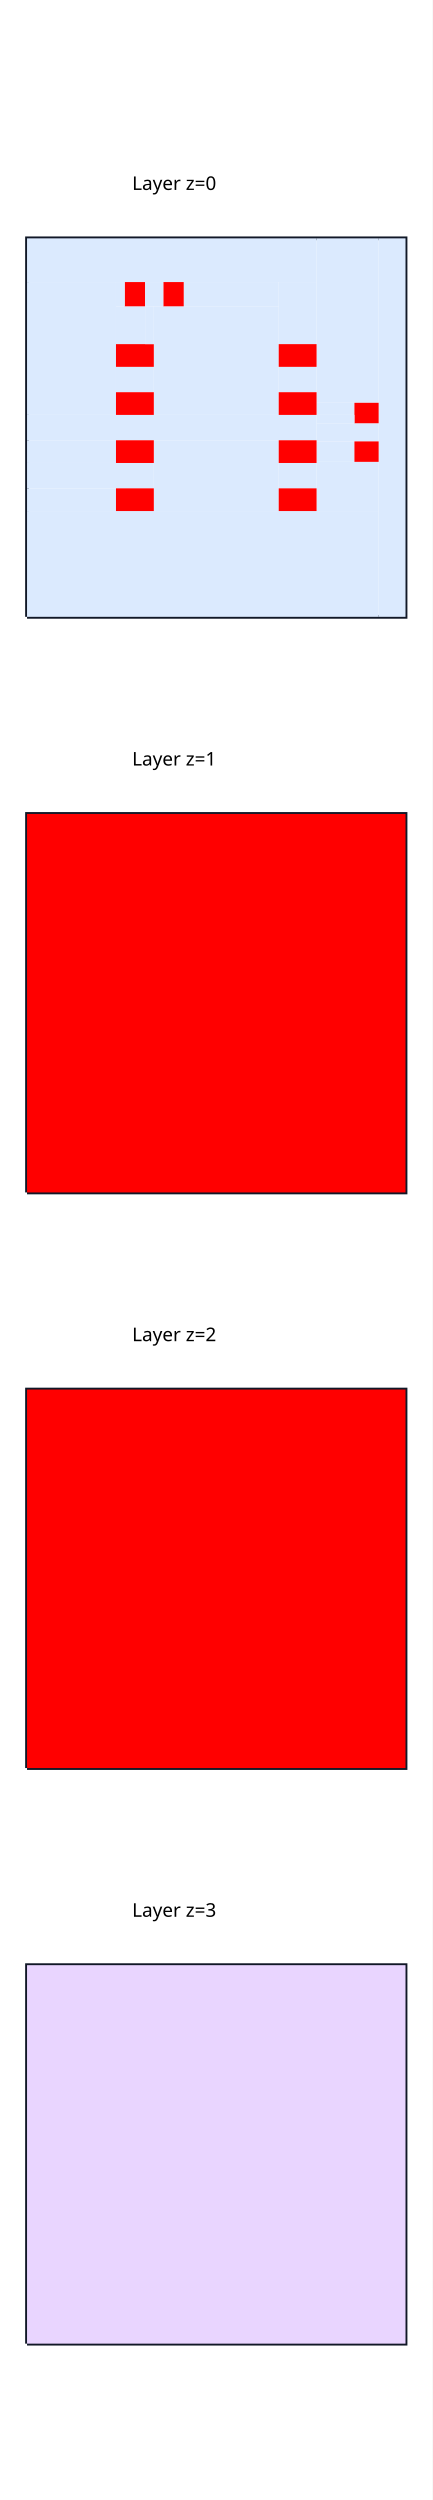
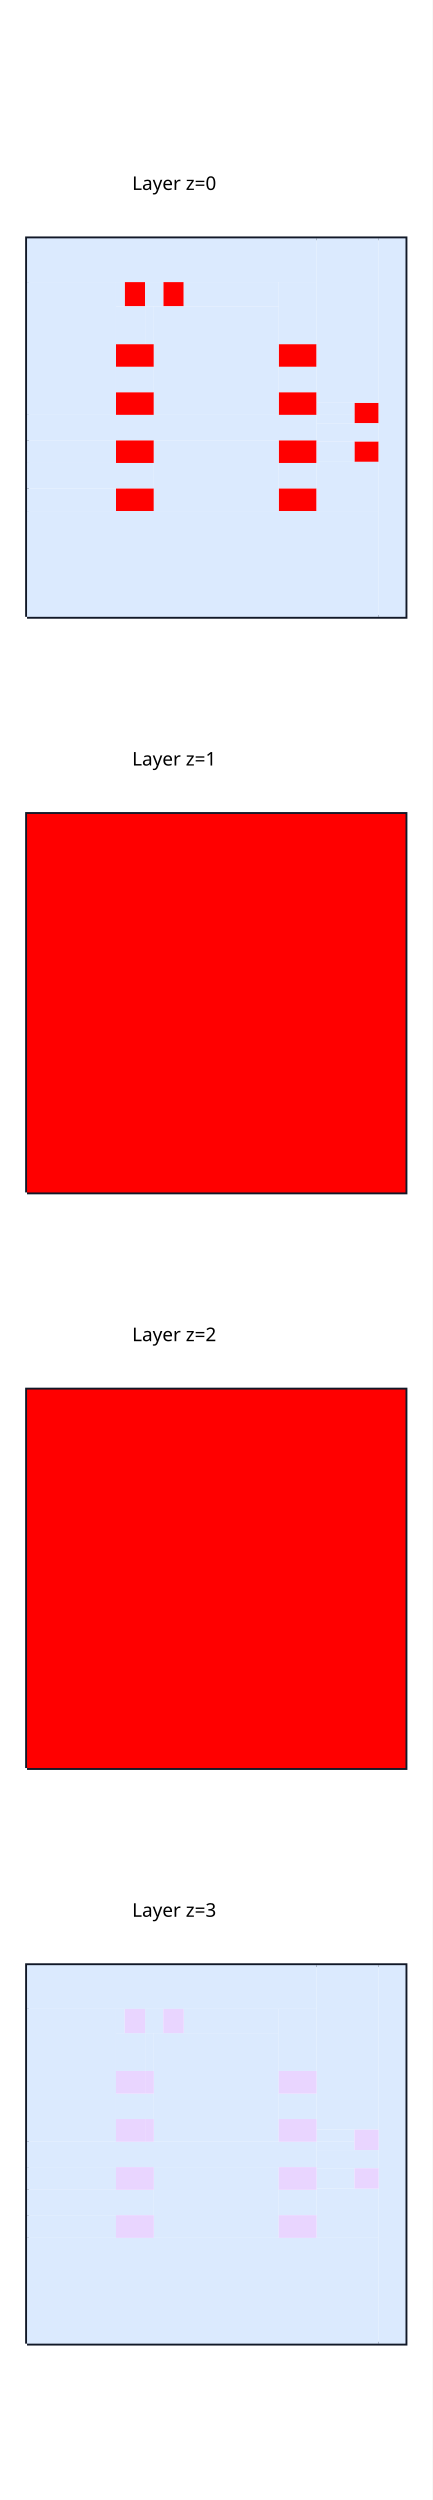
<svg xmlns="http://www.w3.org/2000/svg" width="640" height="3699" viewBox="0 0 640 3699">
  <rect width="100%" height="100%" fill="white" />
  <g>
    <polyline data-points="-5,-5 5,-5 5,5 -5,5 -5,-5" data-type="line" data-label="bounds" points="40,912.667 600,912.667 600,352.667 40,352.667 40,912.667" fill="none" stroke="#111827" stroke-width="5.6" />
  </g>
  <g>
    <polyline data-points="-5,-20.208333333333332 5,-20.208333333333332 5,-10.208333333333332 -5,-10.208333333333332 -5,-20.208333333333332" data-type="line" data-label="bounds" points="40,1764.333 600,1764.333 600,1204.333 40,1204.333 40,1764.333" fill="none" stroke="#111827" stroke-width="5.6" />
  </g>
  <g>
    <polyline data-points="-5,-35.416666666666664 5,-35.416666666666664 5,-25.416666666666664 -5,-25.416666666666664 -5,-35.416666666666664" data-type="line" data-label="bounds" points="40,2616 600,2616 600,2056 40,2056 40,2616" fill="none" stroke="#111827" stroke-width="5.6" />
  </g>
  <g>
    <polyline data-points="-5,-50.62499999999999 5,-50.62499999999999 5,-40.62499999999999 -5,-40.62499999999999 -5,-50.62499999999999" data-type="line" data-label="bounds" points="40,3467.667 600,3467.667 600,2907.667 40,2907.667 40,3467.667" fill="none" stroke="#111827" stroke-width="5.6" />
  </g>
  <g>
+     <rect data-type="rect" data-label="node" data-x="-2.15" data-y="1.905" x="171.6" y="509.187" width="56" height="33.6" fill="red" stroke="black" stroke-width="0.018" />
+   </g>
+   <g>
+     <rect data-type="rect" data-label="node" data-x="-2.15" data-y="0.635" x="171.6" y="580.307" width="56" height="33.6" fill="red" stroke="black" stroke-width="0.018" />
+   </g>
+   <g>
+     <rect data-type="rect" data-label="node" data-x="-2.15" data-y="-0.635" x="171.6" y="651.427" width="56" height="33.6" fill="red" stroke="black" stroke-width="0.018" />
+   </g>
+   <g>
+     <rect data-type="rect" data-label="node" data-x="-2.15" data-y="-1.905" x="171.6" y="722.547" width="56" height="33.6" fill="red" stroke="black" stroke-width="0.018" />
+   </g>
+   <g>
+     <rect data-type="rect" data-label="node" data-x="2.15" data-y="-1.905" x="412.4" y="722.547" width="56" height="33.6" fill="red" stroke="black" stroke-width="0.018" />
+   </g>
+   <g>
+     <rect data-type="rect" data-label="node" data-x="2.15" data-y="-0.635" x="412.4" y="651.427" width="56" height="33.6" fill="red" stroke="black" stroke-width="0.018" />
+   </g>
+   <g>
+     <rect data-type="rect" data-label="node" data-x="2.15" data-y="0.635" x="412.4" y="580.307" width="56" height="33.6" fill="red" stroke="black" stroke-width="0.018" />
+   </g>
+   <g>
+     <rect data-type="rect" data-label="node" data-x="2.15" data-y="1.905" x="412.4" y="509.187" width="56" height="33.6" fill="red" stroke="black" stroke-width="0.018" />
+   </g>
+   <g>
+     <rect data-type="rect" data-label="node" data-x="-2.1499999999999995" data-y="3.5250000000000004" x="184.48" y="417.347" width="30.24" height="35.84" fill="red" stroke="black" stroke-width="0.018" />
+   </g>
+   <g>
+     <rect data-type="rect" data-label="node" data-x="-1.1299999999999997" data-y="3.5250000000000004" x="241.6" y="417.347" width="30.24" height="35.84" fill="red" stroke="black" stroke-width="0.018" />
+   </g>
+   <g>
+     <rect data-type="rect" data-label="node" data-x="3.9699999999999998" data-y="-0.635" x="524.4" y="653.107" width="35.84" height="30.24" fill="red" stroke="black" stroke-width="0.018" />
+   </g>
+   <g>
+     <rect data-type="rect" data-label="node" data-x="3.9699999999999998" data-y="0.385" x="524.4" y="595.987" width="35.84" height="30.24" fill="red" stroke="black" stroke-width="0.018" />
+   </g>
+   <g>
+     <rect data-type="rect" data-label="node" data-x="-0.3550000000000004" data-y="-3.6025" x="40" y="756.147" width="520.24" height="156.52" fill="#dbeafe" stroke="black" stroke-width="0.018" />
+   </g>
+   <g>
+     <rect data-type="rect" data-label="node" data-x="0" data-y="1.77" x="227.6" y="453.187" width="184.8" height="160.72" fill="#dbeafe" stroke="black" stroke-width="0.018" />
+   </g>
+   <g>
+     <rect data-type="rect" data-label="node" data-x="-1.1749999999999998" data-y="4.422499999999999" x="40" y="352.667" width="428.4" height="64.68" fill="#dbeafe" stroke="black" stroke-width="0.018" />
+   </g>
+   <g>
+     <rect data-type="rect" data-label="node" data-x="-3.825" data-y="2.09" x="40" y="417.347" width="131.6" height="196.56" fill="#dbeafe" stroke="black" stroke-width="0.018" />
+   </g>
+   <g>
+     <rect data-type="rect" data-label="node" data-x="3.4699999999999998" data-y="2.8275" x="468.4" y="352.667" width="91.84" height="243.32" fill="#dbeafe" stroke="black" stroke-width="0.018" />
+   </g>
+   <g>
+     <rect data-type="rect" data-label="node" data-x="4.645" data-y="0" x="560.24" y="352.667" width="39.76" height="560" fill="#dbeafe" stroke="black" stroke-width="0.018" />
+   </g>
+   <g>
+     <rect data-type="rect" data-label="node" data-x="0" data-y="-1.27" x="227.6" y="651.427" width="184.8" height="104.72" fill="#dbeafe" stroke="black" stroke-width="0.018" />
+   </g>
+   <g>
+     <rect data-type="rect" data-label="node" data-x="-1.1749999999999998" data-y="0" x="40" y="613.907" width="428.4" height="37.52" fill="#dbeafe" stroke="black" stroke-width="0.018" />
+   </g>
+   <g>
+     <rect data-type="rect" data-label="node" data-x="-3.325" data-y="-1.27" x="40" y="685.027" width="187.6" height="37.52" fill="#dbeafe" stroke="black" stroke-width="0.018" />
+   </g>
+   <g>
+     <rect data-type="rect" data-label="node" data-x="3.4699999999999998" data-y="-1.5550000000000002" x="468.4" y="683.347" width="91.84" height="72.8" fill="#dbeafe" stroke="black" stroke-width="0.018" />
+   </g>
+   <g>
+     <rect data-type="rect" data-label="node" data-x="2.15" data-y="3.025" x="412.4" y="417.347" width="56" height="91.84" fill="#dbeafe" stroke="black" stroke-width="0.018" />
+   </g>
+   <g>
+     <rect data-type="rect" data-label="node" data-x="0.39499999999999996" data-y="3.525" x="271.84" y="417.347" width="140.56" height="35.84" fill="#dbeafe" stroke="black" stroke-width="0.018" />
+   </g>
+   <g>
+     <rect data-type="rect" data-label="node" data-x="-3.825" data-y="-1.905" x="40" y="722.547" width="131.6" height="33.6" fill="#dbeafe" stroke="black" stroke-width="0.018" />
+   </g>
+   <g>
+     <rect data-type="rect" data-label="node" data-x="-3.825" data-y="-0.635" x="40" y="651.427" width="131.6" height="33.6" fill="#dbeafe" stroke="black" stroke-width="0.018" />
+   </g>
+   <g>
+     <rect data-type="rect" data-label="node" data-x="3.4699999999999998" data-y="-0.125" x="468.4" y="626.227" width="91.84" height="26.88" fill="#dbeafe" stroke="black" stroke-width="0.018" />
+   </g>
+   <g>
+     <rect data-type="rect" data-label="node" data-x="-2.2649999999999997" data-y="2.705" x="171.6" y="453.187" width="43.12" height="56" fill="#dbeafe" stroke="black" stroke-width="0.018" />
+   </g>
+   <g>
+     <rect data-type="rect" data-label="node" data-x="2.1500000000000004" data-y="-1.27" x="412.4" y="685.027" width="56" height="37.52" fill="#dbeafe" stroke="black" stroke-width="0.018" />
+   </g>
+   <g>
    <rect data-type="rect" data-label="node" data-x="-2.15" data-y="1.27" x="171.6" y="542.787" width="56" height="37.52" fill="#dbeafe" stroke="black" stroke-width="0.018" />
  </g>
  <g>
-     <rect data-type="rect" data-label="node" data-x="-2.2649999999999997" data-y="2.705" x="171.6" y="453.187" width="43.12" height="56" fill="#dbeafe" stroke="black" stroke-width="0.018" />
-   </g>
-   <g>
    <rect data-type="rect" data-label="node" data-x="2.15" data-y="1.27" x="412.4" y="542.787" width="56" height="37.52" fill="#dbeafe" stroke="black" stroke-width="0.018" />
  </g>
  <g>
-     <rect data-type="rect" data-label="node" data-x="2.15" data-y="3.025" x="412.4" y="417.347" width="56" height="91.84" fill="#dbeafe" stroke="black" stroke-width="0.018" />
-   </g>
-   <g>
-     <rect data-type="rect" data-label="node" data-x="-3.825" data-y="2.09" x="40" y="417.347" width="131.6" height="196.56" fill="#dbeafe" stroke="black" stroke-width="0.018" />
-   </g>
-   <g>
-     <rect data-type="rect" data-label="node" data-x="-3.825" data-y="-1.905" x="40" y="722.547" width="131.6" height="33.6" fill="#dbeafe" stroke="black" stroke-width="0.018" />
-   </g>
-   <g>
-     <rect data-type="rect" data-label="node" data-x="-3.825" data-y="-0.635" x="40" y="651.427" width="131.6" height="33.6" fill="#dbeafe" stroke="black" stroke-width="0.018" />
-   </g>
-   <g>
-     <rect data-type="rect" data-label="node" data-x="-1.1749999999999998" data-y="4.422499999999999" x="40" y="352.667" width="428.4" height="64.68" fill="#dbeafe" stroke="black" stroke-width="0.018" />
-   </g>
-   <g>
-     <rect data-type="rect" data-label="node" data-x="0.39499999999999996" data-y="3.525" x="271.84" y="417.347" width="140.56" height="35.84" fill="#dbeafe" stroke="black" stroke-width="0.018" />
-   </g>
-   <g>
-     <rect data-type="rect" data-label="node" data-x="-3.325" data-y="-1.27" x="40" y="685.027" width="187.6" height="37.52" fill="#dbeafe" stroke="black" stroke-width="0.018" />
-   </g>
-   <g>
-     <rect data-type="rect" data-label="node" data-x="2.1500000000000004" data-y="-1.27" x="412.4" y="685.027" width="56" height="37.52" fill="#dbeafe" stroke="black" stroke-width="0.018" />
-   </g>
-   <g>
-     <rect data-type="rect" data-label="node" data-x="0" data-y="1.77" x="227.6" y="453.187" width="184.8" height="160.72" fill="#dbeafe" stroke="black" stroke-width="0.018" />
+     <rect data-type="rect" data-label="node" data-x="3.15" data-y="-0.6350000000000001" x="468.4" y="653.107" width="56" height="30.24" fill="#dbeafe" stroke="black" stroke-width="0.018" />
  </g>
  <g>
    <rect data-type="rect" data-label="node" data-x="3.15" data-y="0.4949999999999999" x="468.4" y="595.987" width="56" height="17.92" fill="#dbeafe" stroke="black" stroke-width="0.018" />
  </g>
  <g>
-     <rect data-type="rect" data-label="node" data-x="0" data-y="-1.27" x="227.6" y="651.427" width="184.8" height="104.72" fill="#dbeafe" stroke="black" stroke-width="0.018" />
-   </g>
-   <g>
-     <rect data-type="rect" data-label="node" data-x="3.4699999999999998" data-y="2.8275" x="468.4" y="352.667" width="91.84" height="243.32" fill="#dbeafe" stroke="black" stroke-width="0.018" />
-   </g>
-   <g>
-     <rect data-type="rect" data-label="node" data-x="-0.3550000000000004" data-y="-3.6025" x="40" y="756.147" width="520.24" height="156.52" fill="#dbeafe" stroke="black" stroke-width="0.018" />
-   </g>
-   <g>
-     <rect data-type="rect" data-label="node" data-x="3.4699999999999998" data-y="-1.5550000000000002" x="468.4" y="683.347" width="91.84" height="72.8" fill="#dbeafe" stroke="black" stroke-width="0.018" />
-   </g>
-   <g>
-     <rect data-type="rect" data-label="node" data-x="3.15" data-y="-0.6350000000000001" x="468.4" y="653.107" width="56" height="30.24" fill="#dbeafe" stroke="black" stroke-width="0.018" />
-   </g>
-   <g>
-     <rect data-type="rect" data-label="node" data-x="-1.1749999999999998" data-y="0" x="40" y="613.907" width="428.4" height="37.52" fill="#dbeafe" stroke="black" stroke-width="0.018" />
-   </g>
-   <g>
-     <rect data-type="rect" data-label="node" data-x="4.645" data-y="0" x="560.24" y="352.667" width="39.76" height="560" fill="#dbeafe" stroke="black" stroke-width="0.018" />
-   </g>
-   <g>
-     <rect data-type="rect" data-label="node" data-x="3.4699999999999998" data-y="-0.125" x="468.4" y="626.227" width="91.84" height="26.88" fill="#dbeafe" stroke="black" stroke-width="0.018" />
-   </g>
-   <g>
-     <rect data-type="rect" data-label="node" data-x="-2.15" data-y="1.905" x="171.6" y="509.187" width="56" height="33.6" fill="red" stroke="black" stroke-width="0.018" />
-   </g>
-   <g>
-     <rect data-type="rect" data-label="node" data-x="-2.15" data-y="0.635" x="171.6" y="580.307" width="56" height="33.6" fill="red" stroke="black" stroke-width="0.018" />
-   </g>
-   <g>
-     <rect data-type="rect" data-label="node" data-x="-2.15" data-y="-0.635" x="171.6" y="651.427" width="56" height="33.6" fill="red" stroke="black" stroke-width="0.018" />
-   </g>
-   <g>
-     <rect data-type="rect" data-label="node" data-x="-2.15" data-y="-1.905" x="171.6" y="722.547" width="56" height="33.6" fill="red" stroke="black" stroke-width="0.018" />
-   </g>
-   <g>
-     <rect data-type="rect" data-label="node" data-x="2.15" data-y="-1.905" x="412.4" y="722.547" width="56" height="33.6" fill="red" stroke="black" stroke-width="0.018" />
-   </g>
-   <g>
-     <rect data-type="rect" data-label="node" data-x="2.15" data-y="-0.635" x="412.4" y="651.427" width="56" height="33.6" fill="red" stroke="black" stroke-width="0.018" />
-   </g>
-   <g>
-     <rect data-type="rect" data-label="node" data-x="2.15" data-y="0.635" x="412.4" y="580.307" width="56" height="33.6" fill="red" stroke="black" stroke-width="0.018" />
-   </g>
-   <g>
-     <rect data-type="rect" data-label="node" data-x="2.15" data-y="1.905" x="412.4" y="509.187" width="56" height="33.6" fill="red" stroke="black" stroke-width="0.018" />
-   </g>
-   <g>
-     <rect data-type="rect" data-label="node" data-x="-2.1499999999999995" data-y="3.5250000000000004" x="184.48" y="417.347" width="30.24" height="35.84" fill="red" stroke="black" stroke-width="0.018" />
-   </g>
-   <g>
-     <rect data-type="rect" data-label="node" data-x="-1.1299999999999997" data-y="3.5250000000000004" x="241.6" y="417.347" width="30.24" height="35.84" fill="red" stroke="black" stroke-width="0.018" />
-   </g>
-   <g>
-     <rect data-type="rect" data-label="node" data-x="3.9699999999999998" data-y="-0.635" x="524.4" y="653.107" width="35.84" height="30.24" fill="red" stroke="black" stroke-width="0.018" />
-   </g>
-   <g>
-     <rect data-type="rect" data-label="node" data-x="3.9699999999999998" data-y="0.385" x="524.4" y="595.987" width="35.84" height="30.24" fill="red" stroke="black" stroke-width="0.018" />
+     <rect data-type="rect" data-label="node" data-x="-1.6399999999999997" data-y="3.5249999999999995" x="214.72" y="417.347" width="26.88" height="35.84" fill="#dbeafe" stroke="black" stroke-width="0.018" />
  </g>
  <g>
    <rect data-type="rect" data-label="node" data-x="-1.7649999999999997" data-y="2.705" x="214.72" y="453.187" width="12.88" height="56" fill="#dbeafe" stroke="black" stroke-width="0.018" />
  </g>
  <g>
+     <rect data-type="rect" data-label="node" data-x="3.15" data-y="0.22499999999999998" x="468.4" y="613.907" width="56" height="12.32" fill="#dbeafe" stroke="black" stroke-width="0.018" />
+   </g>
+   <g>
    <rect data-type="rect" data-label="node" data-x="-2.5349999999999993" data-y="3.5249999999999995" x="171.6" y="417.347" width="12.88" height="35.84" fill="#dbeafe" stroke="black" stroke-width="0.018" />
  </g>
  <g>
-     <rect data-type="rect" data-label="node" data-x="-1.6399999999999997" data-y="3.5249999999999995" x="214.72" y="417.347" width="26.88" height="35.84" fill="#dbeafe" stroke="black" stroke-width="0.018" />
-   </g>
-   <g>
-     <rect data-type="rect" data-label="node" data-x="3.15" data-y="0.22499999999999998" x="468.4" y="613.907" width="56" height="12.32" fill="#dbeafe" stroke="black" stroke-width="0.018" />
-   </g>
-   <g>
    <rect data-type="rect" data-label="node" data-x="0" data-y="-15.208333333333332" x="40" y="1204.333" width="560" height="560" fill="red" stroke="black" stroke-width="0.018" />
  </g>
  <g>
    <rect data-type="rect" data-label="node" data-x="0" data-y="-30.416666666666664" x="40" y="2056" width="560" height="560" fill="red" stroke="black" stroke-width="0.018" />
  </g>
  <g>
-     <rect data-type="rect" data-label="node" data-x="0" data-y="-45.62499999999999" x="40" y="2907.667" width="560" height="560" fill="#e9d5ff" stroke="black" stroke-width="0.018" />
+     <rect data-type="rect" data-label="node" data-x="-0.3550000000000004" data-y="-49.22749999999999" x="40" y="3311.147" width="520.24" height="156.52" fill="#dbeafe" stroke="black" stroke-width="0.018" />
+   </g>
+   <g>
+     <rect data-type="rect" data-label="node" data-x="0" data-y="-43.85499999999999" x="227.6" y="3008.187" width="184.8" height="160.72" fill="#dbeafe" stroke="black" stroke-width="0.018" />
+   </g>
+   <g>
+     <rect data-type="rect" data-label="node" data-x="-1.1749999999999998" data-y="-41.20249999999999" x="40" y="2907.667" width="428.4" height="64.68" fill="#dbeafe" stroke="black" stroke-width="0.018" />
+   </g>
+   <g>
+     <rect data-type="rect" data-label="node" data-x="-3.825" data-y="-43.535" x="40" y="2972.347" width="131.6" height="196.56" fill="#dbeafe" stroke="black" stroke-width="0.018" />
+   </g>
+   <g>
+     <rect data-type="rect" data-label="node" data-x="3.4699999999999998" data-y="-42.79749999999999" x="468.4" y="2907.667" width="91.84" height="243.32" fill="#dbeafe" stroke="black" stroke-width="0.018" />
+   </g>
+   <g>
+     <rect data-type="rect" data-label="node" data-x="4.645" data-y="-45.62499999999999" x="560.24" y="2907.667" width="39.76" height="560" fill="#dbeafe" stroke="black" stroke-width="0.018" />
+   </g>
+   <g>
+     <rect data-type="rect" data-label="node" data-x="0" data-y="-46.894999999999996" x="227.6" y="3206.427" width="184.8" height="104.72" fill="#dbeafe" stroke="black" stroke-width="0.018" />
+   </g>
+   <g>
+     <rect data-type="rect" data-label="node" data-x="-1.1749999999999998" data-y="-45.62499999999999" x="40" y="3168.907" width="428.4" height="37.52" fill="#dbeafe" stroke="black" stroke-width="0.018" />
+   </g>
+   <g>
+     <rect data-type="rect" data-label="node" data-x="-3.325" data-y="-46.894999999999996" x="40" y="3240.027" width="187.6" height="37.52" fill="#dbeafe" stroke="black" stroke-width="0.018" />
+   </g>
+   <g>
+     <rect data-type="rect" data-label="node" data-x="3.4699999999999998" data-y="-47.17999999999999" x="468.4" y="3238.347" width="91.84" height="72.8" fill="#dbeafe" stroke="black" stroke-width="0.018" />
+   </g>
+   <g>
+     <rect data-type="rect" data-label="node" data-x="2.15" data-y="-42.599999999999994" x="412.4" y="2972.347" width="56" height="91.84" fill="#dbeafe" stroke="black" stroke-width="0.018" />
+   </g>
+   <g>
+     <rect data-type="rect" data-label="node" data-x="0.39499999999999996" data-y="-42.099999999999994" x="271.84" y="2972.347" width="140.56" height="35.84" fill="#dbeafe" stroke="black" stroke-width="0.018" />
+   </g>
+   <g>
+     <rect data-type="rect" data-label="node" data-x="-3.825" data-y="-47.529999999999994" x="40" y="3277.547" width="131.6" height="33.6" fill="#dbeafe" stroke="black" stroke-width="0.018" />
+   </g>
+   <g>
+     <rect data-type="rect" data-label="node" data-x="-3.825" data-y="-46.25999999999999" x="40" y="3206.427" width="131.6" height="33.6" fill="#dbeafe" stroke="black" stroke-width="0.018" />
+   </g>
+   <g>
+     <rect data-type="rect" data-label="node" data-x="3.4699999999999998" data-y="-45.74999999999999" x="468.4" y="3181.227" width="91.84" height="26.88" fill="#dbeafe" stroke="black" stroke-width="0.018" />
+   </g>
+   <g>
+     <rect data-type="rect" data-label="node" data-x="-2.2649999999999997" data-y="-42.919999999999995" x="171.6" y="3008.187" width="43.12" height="56" fill="#dbeafe" stroke="black" stroke-width="0.018" />
+   </g>
+   <g>
+     <rect data-type="rect" data-label="node" data-x="2.1500000000000004" data-y="-46.894999999999996" x="412.4" y="3240.027" width="56" height="37.52" fill="#dbeafe" stroke="black" stroke-width="0.018" />
+   </g>
+   <g>
+     <rect data-type="rect" data-label="node" data-x="-2.15" data-y="-44.35499999999999" x="171.6" y="3097.787" width="56" height="37.52" fill="#dbeafe" stroke="black" stroke-width="0.018" />
+   </g>
+   <g>
+     <rect data-type="rect" data-label="node" data-x="2.15" data-y="-44.35499999999999" x="412.4" y="3097.787" width="56" height="37.52" fill="#dbeafe" stroke="black" stroke-width="0.018" />
+   </g>
+   <g>
+     <rect data-type="rect" data-label="node" data-x="3.15" data-y="-46.25999999999999" x="468.4" y="3208.107" width="56" height="30.24" fill="#dbeafe" stroke="black" stroke-width="0.018" />
+   </g>
+   <g>
+     <rect data-type="rect" data-label="node" data-x="3.15" data-y="-45.129999999999995" x="468.4" y="3150.987" width="56" height="17.92" fill="#dbeafe" stroke="black" stroke-width="0.018" />
+   </g>
+   <g>
+     <rect data-type="rect" data-label="node" data-x="-1.6399999999999997" data-y="-42.099999999999994" x="214.72" y="2972.347" width="26.88" height="35.84" fill="#dbeafe" stroke="black" stroke-width="0.018" />
+   </g>
+   <g>
+     <rect data-type="rect" data-label="node" data-x="-1.7649999999999997" data-y="-42.919999999999995" x="214.72" y="3008.187" width="12.88" height="56" fill="#dbeafe" stroke="black" stroke-width="0.018" />
+   </g>
+   <g>
+     <rect data-type="rect" data-label="node" data-x="3.15" data-y="-45.39999999999999" x="468.4" y="3168.907" width="56" height="12.32" fill="#dbeafe" stroke="black" stroke-width="0.018" />
+   </g>
+   <g>
+     <rect data-type="rect" data-label="node" data-x="-2.5349999999999993" data-y="-42.099999999999994" x="171.6" y="2972.347" width="12.88" height="35.84" fill="#dbeafe" stroke="black" stroke-width="0.018" />
+   </g>
+   <g>
+     <rect data-type="rect" data-label="node" data-x="-2.15" data-y="-47.529999999999994" x="171.6" y="3277.547" width="56" height="33.6" fill="#e9d5ff" stroke="black" stroke-width="0.018" />
+   </g>
+   <g>
+     <rect data-type="rect" data-label="node" data-x="-2.15" data-y="-46.25999999999999" x="171.6" y="3206.427" width="56" height="33.6" fill="#e9d5ff" stroke="black" stroke-width="0.018" />
+   </g>
+   <g>
+     <rect data-type="rect" data-label="node" data-x="-1.7649999999999997" data-y="-44.989999999999995" x="214.72" y="3135.307" width="12.88" height="33.6" fill="#e9d5ff" stroke="black" stroke-width="0.018" />
+   </g>
+   <g>
+     <rect data-type="rect" data-label="node" data-x="-1.7649999999999997" data-y="-43.71999999999999" x="214.72" y="3064.187" width="12.88" height="33.6" fill="#e9d5ff" stroke="black" stroke-width="0.018" />
+   </g>
+   <g>
+     <rect data-type="rect" data-label="node" data-x="-2.2649999999999997" data-y="-44.989999999999995" x="171.6" y="3135.307" width="43.12" height="33.6" fill="#e9d5ff" stroke="black" stroke-width="0.018" />
+   </g>
+   <g>
+     <rect data-type="rect" data-label="node" data-x="-2.2649999999999997" data-y="-43.71999999999999" x="171.6" y="3064.187" width="43.12" height="33.6" fill="#e9d5ff" stroke="black" stroke-width="0.018" />
+   </g>
+   <g>
+     <rect data-type="rect" data-label="node" data-x="-2.1499999999999995" data-y="-42.099999999999994" x="184.48" y="2972.347" width="30.24" height="35.84" fill="#e9d5ff" stroke="black" stroke-width="0.018" />
+   </g>
+   <g>
+     <rect data-type="rect" data-label="node" data-x="3.9699999999999998" data-y="-46.25999999999999" x="524.4" y="3208.107" width="35.84" height="30.24" fill="#e9d5ff" stroke="black" stroke-width="0.018" />
+   </g>
+   <g>
+     <rect data-type="rect" data-label="node" data-x="3.9699999999999998" data-y="-45.239999999999995" x="524.4" y="3150.987" width="35.84" height="30.24" fill="#e9d5ff" stroke="black" stroke-width="0.018" />
+   </g>
+   <g>
+     <rect data-type="rect" data-label="node" data-x="2.1500000000000004" data-y="-47.529999999999994" x="412.4" y="3277.547" width="56" height="33.6" fill="#e9d5ff" stroke="black" stroke-width="0.018" />
+   </g>
+   <g>
+     <rect data-type="rect" data-label="node" data-x="2.1500000000000004" data-y="-46.25999999999999" x="412.4" y="3206.427" width="56" height="33.6" fill="#e9d5ff" stroke="black" stroke-width="0.018" />
+   </g>
+   <g>
+     <rect data-type="rect" data-label="node" data-x="2.15" data-y="-44.989999999999995" x="412.4" y="3135.307" width="56" height="33.6" fill="#e9d5ff" stroke="black" stroke-width="0.018" />
+   </g>
+   <g>
+     <rect data-type="rect" data-label="node" data-x="2.15" data-y="-43.71999999999999" x="412.4" y="3064.187" width="56" height="33.6" fill="#e9d5ff" stroke="black" stroke-width="0.018" />
+   </g>
+   <g>
+     <rect data-type="rect" data-label="node" data-x="-1.13" data-y="-42.099999999999994" x="241.6" y="2972.347" width="30.24" height="35.84" fill="#e9d5ff" stroke="black" stroke-width="0.018" />
  </g>
  <text data-type="text" data-label="Layer z=0" data-x="0" data-y="6.666666666666666" x="320" y="259.333" fill="black" font-size="28" font-family="sans-serif" text-anchor="end" dominant-baseline="text-before-edge">Layer z=0</text>
  <text data-type="text" data-label="Layer z=1" data-x="0" data-y="-8.541666666666666" x="320" y="1111" fill="black" font-size="28" font-family="sans-serif" text-anchor="end" dominant-baseline="text-before-edge">Layer z=1</text>
  <text data-type="text" data-label="Layer z=2" data-x="0" data-y="-23.75" x="320" y="1962.667" fill="black" font-size="28" font-family="sans-serif" text-anchor="end" dominant-baseline="text-before-edge">Layer z=2</text>
  <text data-type="text" data-label="Layer z=3" data-x="0" data-y="-38.95833333333333" x="320" y="2814.333" fill="black" font-size="28" font-family="sans-serif" text-anchor="end" dominant-baseline="text-before-edge">Layer z=3</text>
  <g id="crosshair" style="display: none">
    <line id="crosshair-h" y1="0" y2="3699" stroke="#666" stroke-width="0.5" />
    <line id="crosshair-v" x1="0" x2="640" stroke="#666" stroke-width="0.5" />
    <text id="coordinates" font-family="monospace" font-size="12" fill="#666" />
  </g>
</svg>
